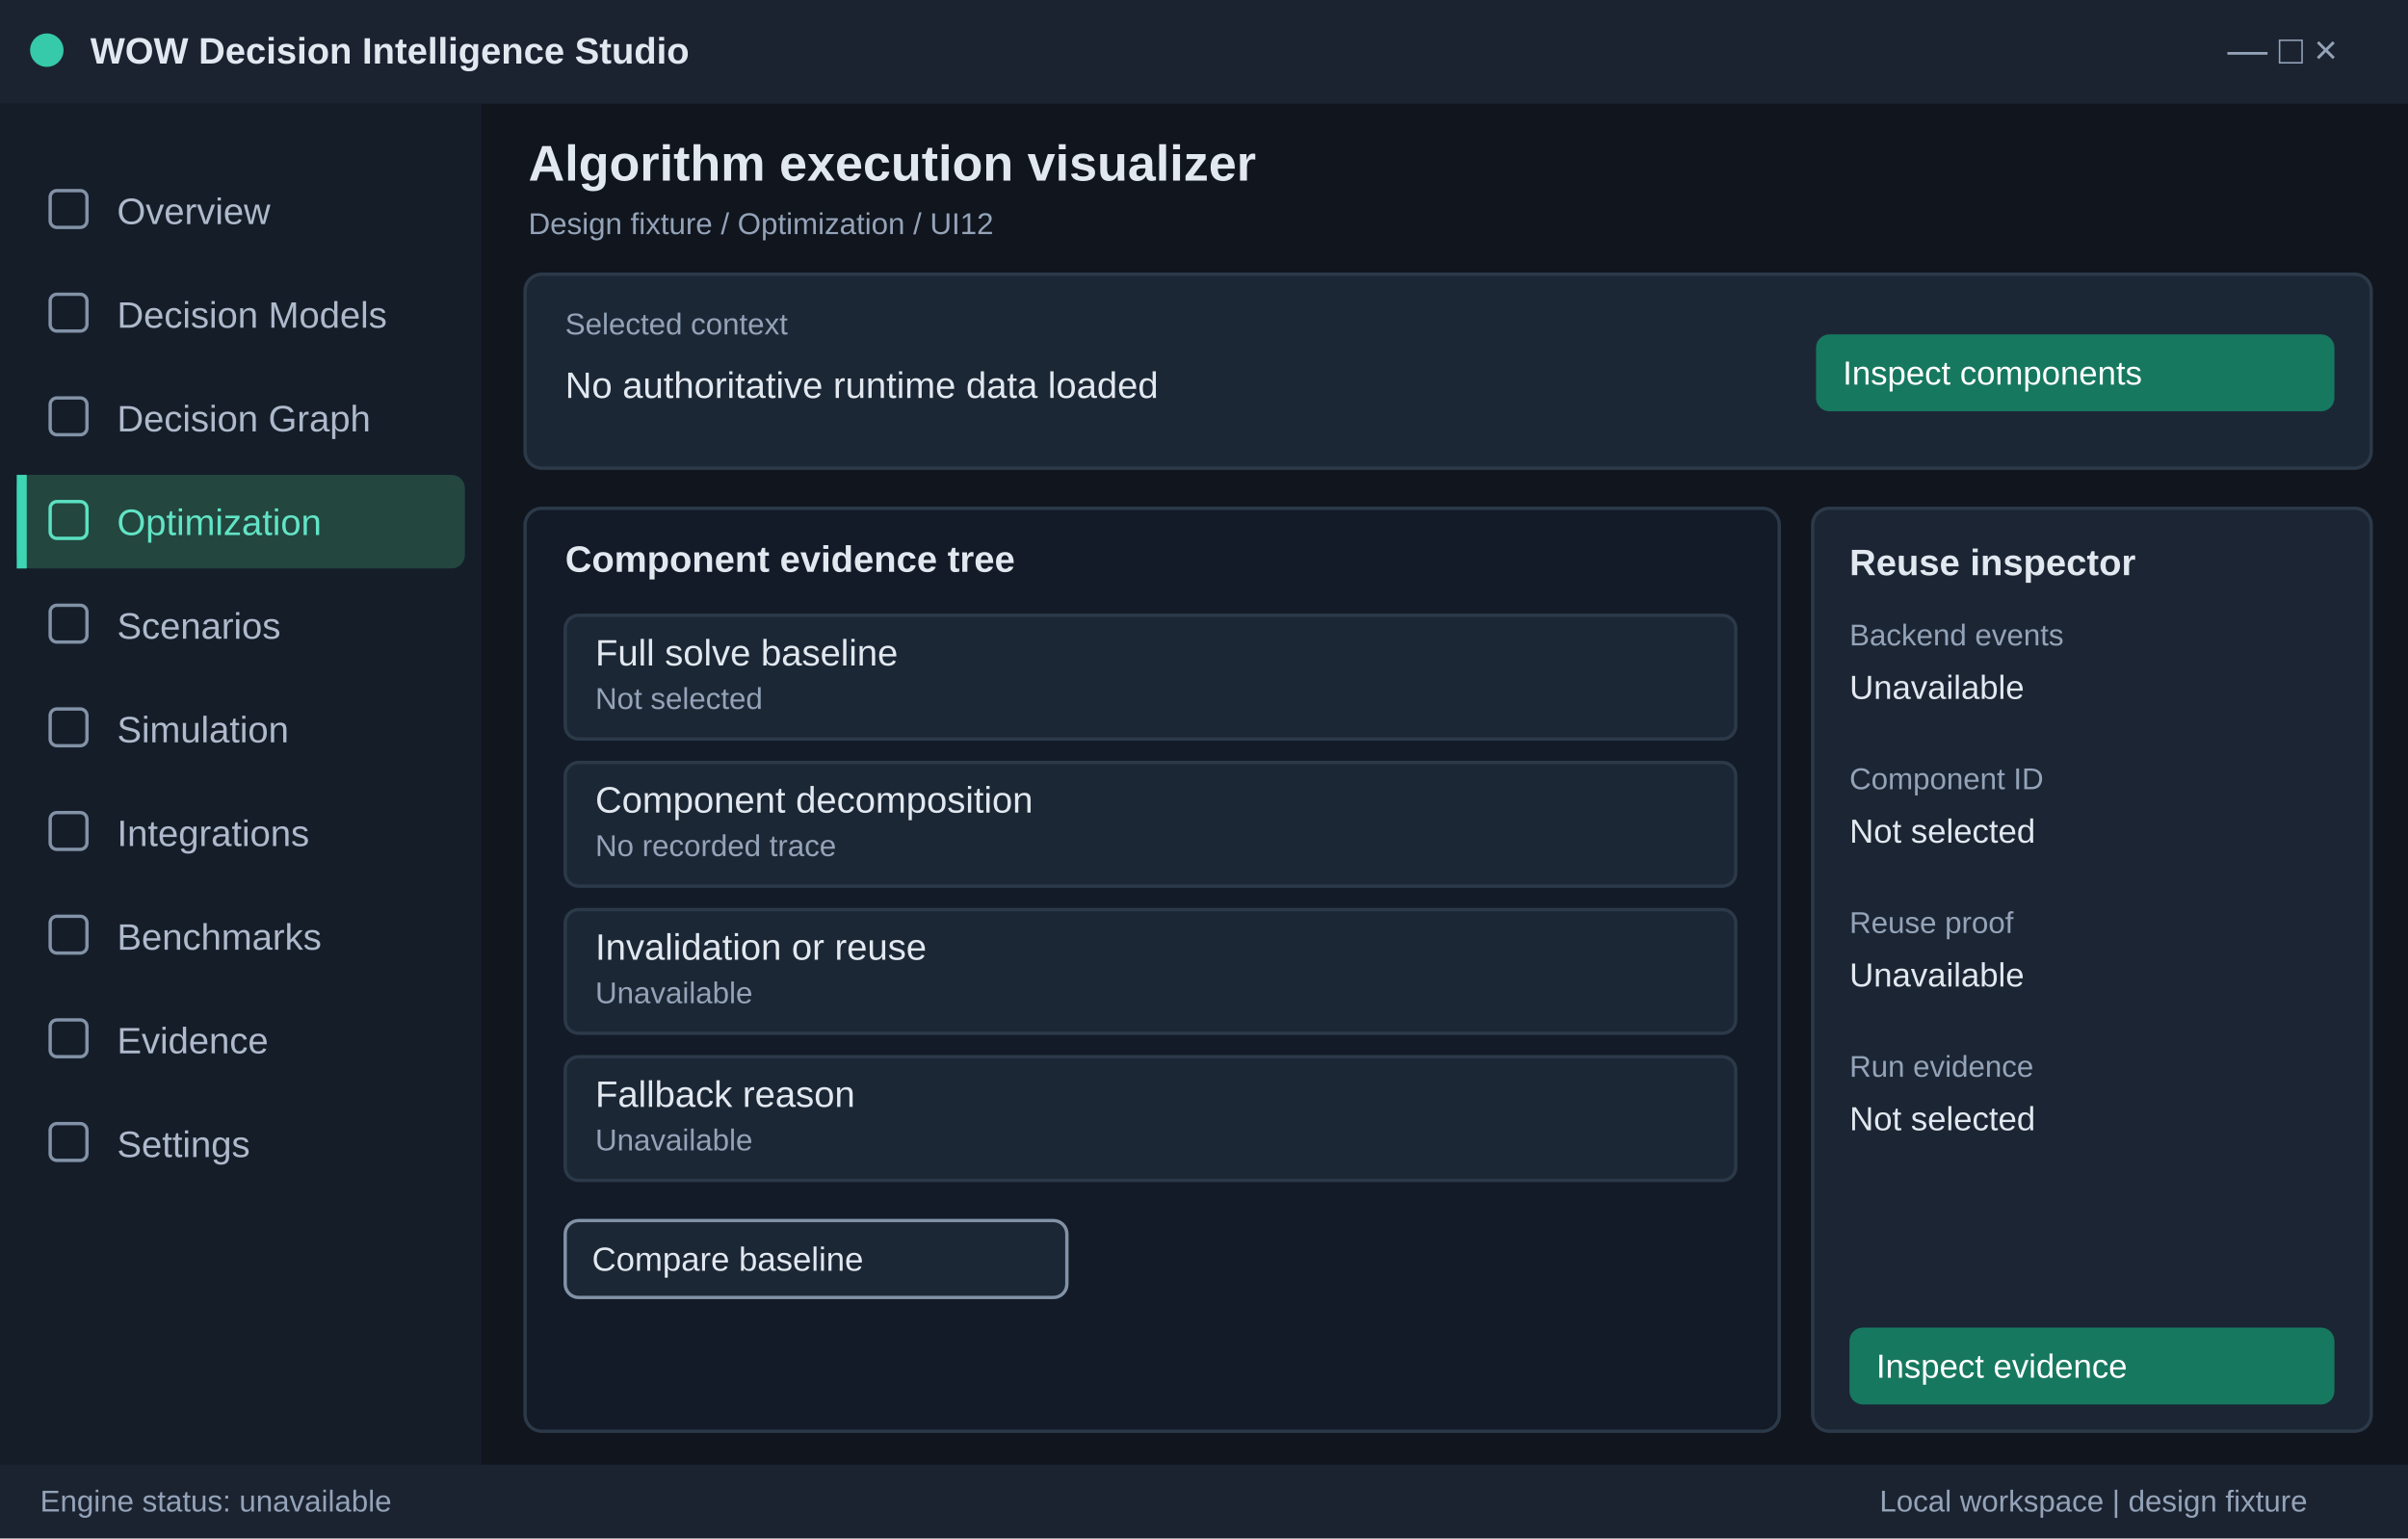
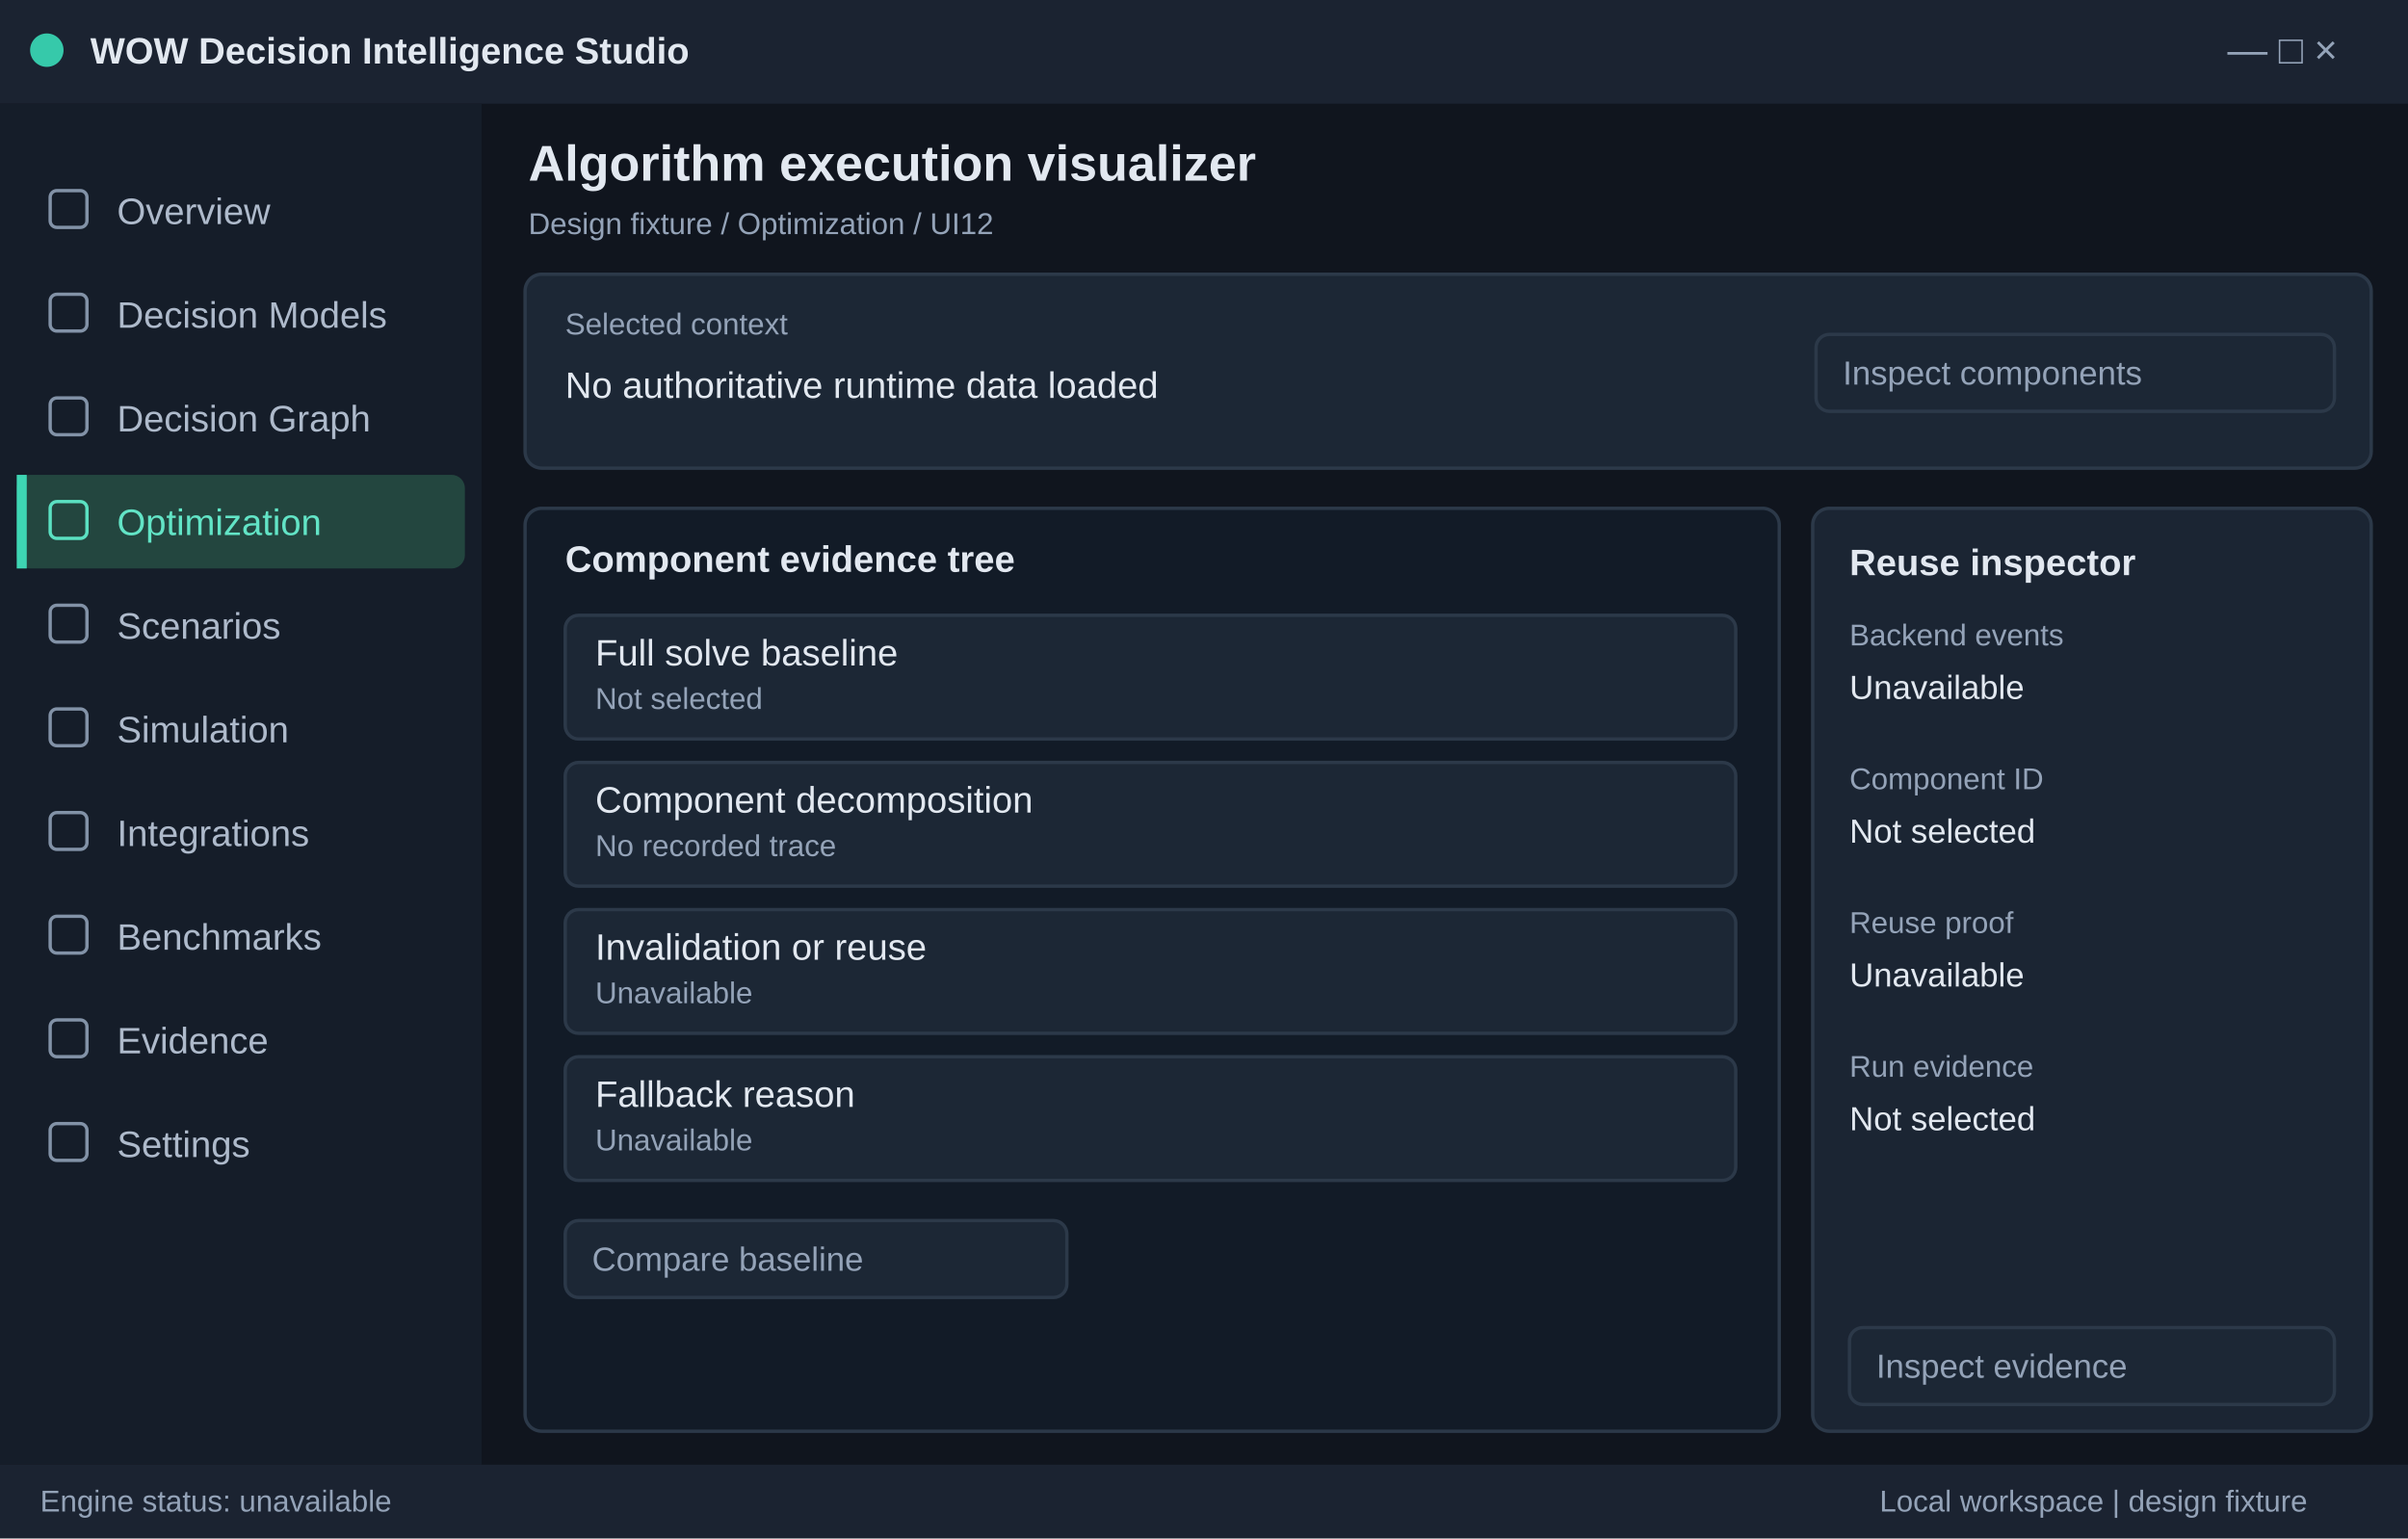
<svg xmlns="http://www.w3.org/2000/svg" viewBox="0 0 720 460" width="720" height="460" font-family="Segoe UI, Arial, sans-serif">
  <rect width="720" height="460" fill="#10151e" />
  <rect x="0" y="0" width="720" height="31" rx="0" fill="#1b2331" />
  <circle cx="14" cy="15" r="5" fill="#36c9aa" />
  <text x="27" y="19" font-size="11" fill="#e2e8f0" font-weight="700" text-anchor="start">WOW Decision Intelligence Studio</text>
  <text x="666" y="19" font-size="12" fill="#94a3b8" font-weight="400" text-anchor="start">— □ ×</text>
  <rect x="0" y="31" width="144" height="407" rx="0" fill="#151d29" />
  <rect x="15" y="57" width="11" height="11" rx="2" fill="none" stroke="#8292a7" />
  <text x="35" y="67" font-size="11" fill="#aebacb" font-weight="400" text-anchor="start">Overview</text>
  <rect x="15" y="88" width="11" height="11" rx="2" fill="none" stroke="#8292a7" />
  <text x="35" y="98" font-size="11" fill="#aebacb" font-weight="400" text-anchor="start">Decision Models</text>
  <rect x="15" y="119" width="11" height="11" rx="2" fill="none" stroke="#8292a7" />
  <text x="35" y="129" font-size="11" fill="#aebacb" font-weight="400" text-anchor="start">Decision Graph</text>
  <rect x="5" y="142" width="134" height="28" rx="4" fill="#23463f" stroke="none" />
  <rect x="5" y="142" width="3" height="28" rx="0" fill="#3ed5b3" stroke="none" />
  <rect x="15" y="150" width="11" height="11" rx="2" fill="none" stroke="#5be1c2" />
  <text x="35" y="160" font-size="11" fill="#62e4c6" font-weight="400" text-anchor="start">Optimization</text>
  <rect x="15" y="181" width="11" height="11" rx="2" fill="none" stroke="#8292a7" />
  <text x="35" y="191" font-size="11" fill="#aebacb" font-weight="400" text-anchor="start">Scenarios</text>
  <rect x="15" y="212" width="11" height="11" rx="2" fill="none" stroke="#8292a7" />
  <text x="35" y="222" font-size="11" fill="#aebacb" font-weight="400" text-anchor="start">Simulation</text>
  <rect x="15" y="243" width="11" height="11" rx="2" fill="none" stroke="#8292a7" />
  <text x="35" y="253" font-size="11" fill="#aebacb" font-weight="400" text-anchor="start">Integrations</text>
  <rect x="15" y="274" width="11" height="11" rx="2" fill="none" stroke="#8292a7" />
  <text x="35" y="284" font-size="11" fill="#aebacb" font-weight="400" text-anchor="start">Benchmarks</text>
  <rect x="15" y="305" width="11" height="11" rx="2" fill="none" stroke="#8292a7" />
  <text x="35" y="315" font-size="11" fill="#aebacb" font-weight="400" text-anchor="start">Evidence</text>
  <rect x="15" y="336" width="11" height="11" rx="2" fill="none" stroke="#8292a7" />
  <text x="35" y="346" font-size="11" fill="#aebacb" font-weight="400" text-anchor="start">Settings</text>
  <text x="158" y="54" font-size="15" fill="#e2e8f0" font-weight="700">Algorithm execution visualizer</text>
  <text x="158" y="70" font-size="9" fill="#94a3b8" font-weight="400">Design fixture / Optimization / UI12</text>
  <rect x="157" y="82" width="552" height="58" rx="5" fill="#1c2735" stroke="#2c3949" />
  <text x="169" y="100" font-size="9" fill="#94a3b8" font-weight="400">Selected context</text>
  <text x="169" y="119" font-size="11" fill="#e2e8f0" font-weight="400">No authoritative runtime data loaded</text>
-   <rect x="543" y="100" width="155" height="23" rx="4" fill="#16785f" stroke="none" />
-   <text x="551" y="115" font-size="10" fill="#fff" font-weight="400">Inspect components</text>
+   <g data-control="Inspect components" data-enabled="false">
+     <rect x="543" y="100" width="155" height="23" rx="4" fill="#1c2735" stroke="#2c3949" />
+     <text x="551" y="115" font-size="10" fill="#94a3b8" font-weight="400">Inspect components</text>
+   </g>
  <rect x="157" y="152" width="375" height="276" rx="5" fill="#121b27" stroke="#2c3949" />
  <text x="169" y="171" font-size="11" fill="#e2e8f0" font-weight="700">Component evidence tree</text>
  <rect x="169" y="184" width="350" height="37" rx="4" fill="#1c2735" stroke="#2c3949" />
  <text x="178" y="199" font-size="11" fill="#e2e8f0" font-weight="400">Full solve baseline</text>
  <text x="178" y="212" font-size="9" fill="#94a3b8" font-weight="400">Not selected</text>
  <rect x="169" y="228" width="350" height="37" rx="4" fill="#1c2735" stroke="#2c3949" />
  <text x="178" y="243" font-size="11" fill="#e2e8f0" font-weight="400">Component decomposition</text>
  <text x="178" y="256" font-size="9" fill="#94a3b8" font-weight="400">No recorded trace</text>
  <rect x="169" y="272" width="350" height="37" rx="4" fill="#1c2735" stroke="#2c3949" />
  <text x="178" y="287" font-size="11" fill="#e2e8f0" font-weight="400">Invalidation or reuse</text>
  <text x="178" y="300" font-size="9" fill="#94a3b8" font-weight="400">Unavailable</text>
  <rect x="169" y="316" width="350" height="37" rx="4" fill="#1c2735" stroke="#2c3949" />
  <text x="178" y="331" font-size="11" fill="#e2e8f0" font-weight="400">Fallback reason</text>
  <text x="178" y="344" font-size="9" fill="#94a3b8" font-weight="400">Unavailable</text>
-   <rect x="169" y="365" width="150" height="23" rx="4" fill="#1c2735" stroke="#8292a7" />
-   <text x="177" y="380" font-size="10" fill="#e2e8f0" font-weight="400">Compare baseline</text>
+   <g data-control="Compare baseline" data-enabled="false">
+     <rect x="169" y="365" width="150" height="23" rx="4" fill="#1c2735" stroke="#2c3949" />
+     <text x="177" y="380" font-size="10" fill="#94a3b8" font-weight="400">Compare baseline</text>
+   </g>
  <rect x="542" y="152" width="167" height="276" rx="5" fill="#1b2533" stroke="#2c3949" />
  <text x="553" y="172" font-size="11" fill="#e2e8f0" font-weight="700">Reuse inspector</text>
  <text x="553" y="193" font-size="9" fill="#94a3b8" font-weight="400">Backend events</text>
  <text x="553" y="209" font-size="10" fill="#e2e8f0" font-weight="400">Unavailable</text>
  <text x="553" y="236" font-size="9" fill="#94a3b8" font-weight="400">Component ID</text>
  <text x="553" y="252" font-size="10" fill="#e2e8f0" font-weight="400">Not selected</text>
  <text x="553" y="279" font-size="9" fill="#94a3b8" font-weight="400">Reuse proof</text>
  <text x="553" y="295" font-size="10" fill="#e2e8f0" font-weight="400">Unavailable</text>
  <text x="553" y="322" font-size="9" fill="#94a3b8" font-weight="400">Run evidence</text>
  <text x="553" y="338" font-size="10" fill="#e2e8f0" font-weight="400">Not selected</text>
-   <rect x="553" y="397" width="145" height="23" rx="4" fill="#16785f" stroke="none" />
-   <text x="561" y="412" font-size="10" fill="#fff" font-weight="400">Inspect evidence</text>
+   <g data-control="Inspect evidence" data-enabled="false">
+     <rect x="553" y="397" width="145" height="23" rx="4" fill="#1c2735" stroke="#2c3949" />
+     <text x="561" y="412" font-size="10" fill="#94a3b8" font-weight="400">Inspect evidence</text>
+   </g>
  <rect x="0" y="438" width="720" height="22" rx="0" fill="#1b2331" stroke="none" />
  <text x="12" y="452" font-size="9" fill="#94a3b8" font-weight="400">Engine status: unavailable</text>
  <text x="562" y="452" font-size="9" fill="#94a3b8" font-weight="400">Local workspace | design fixture</text>
</svg>
